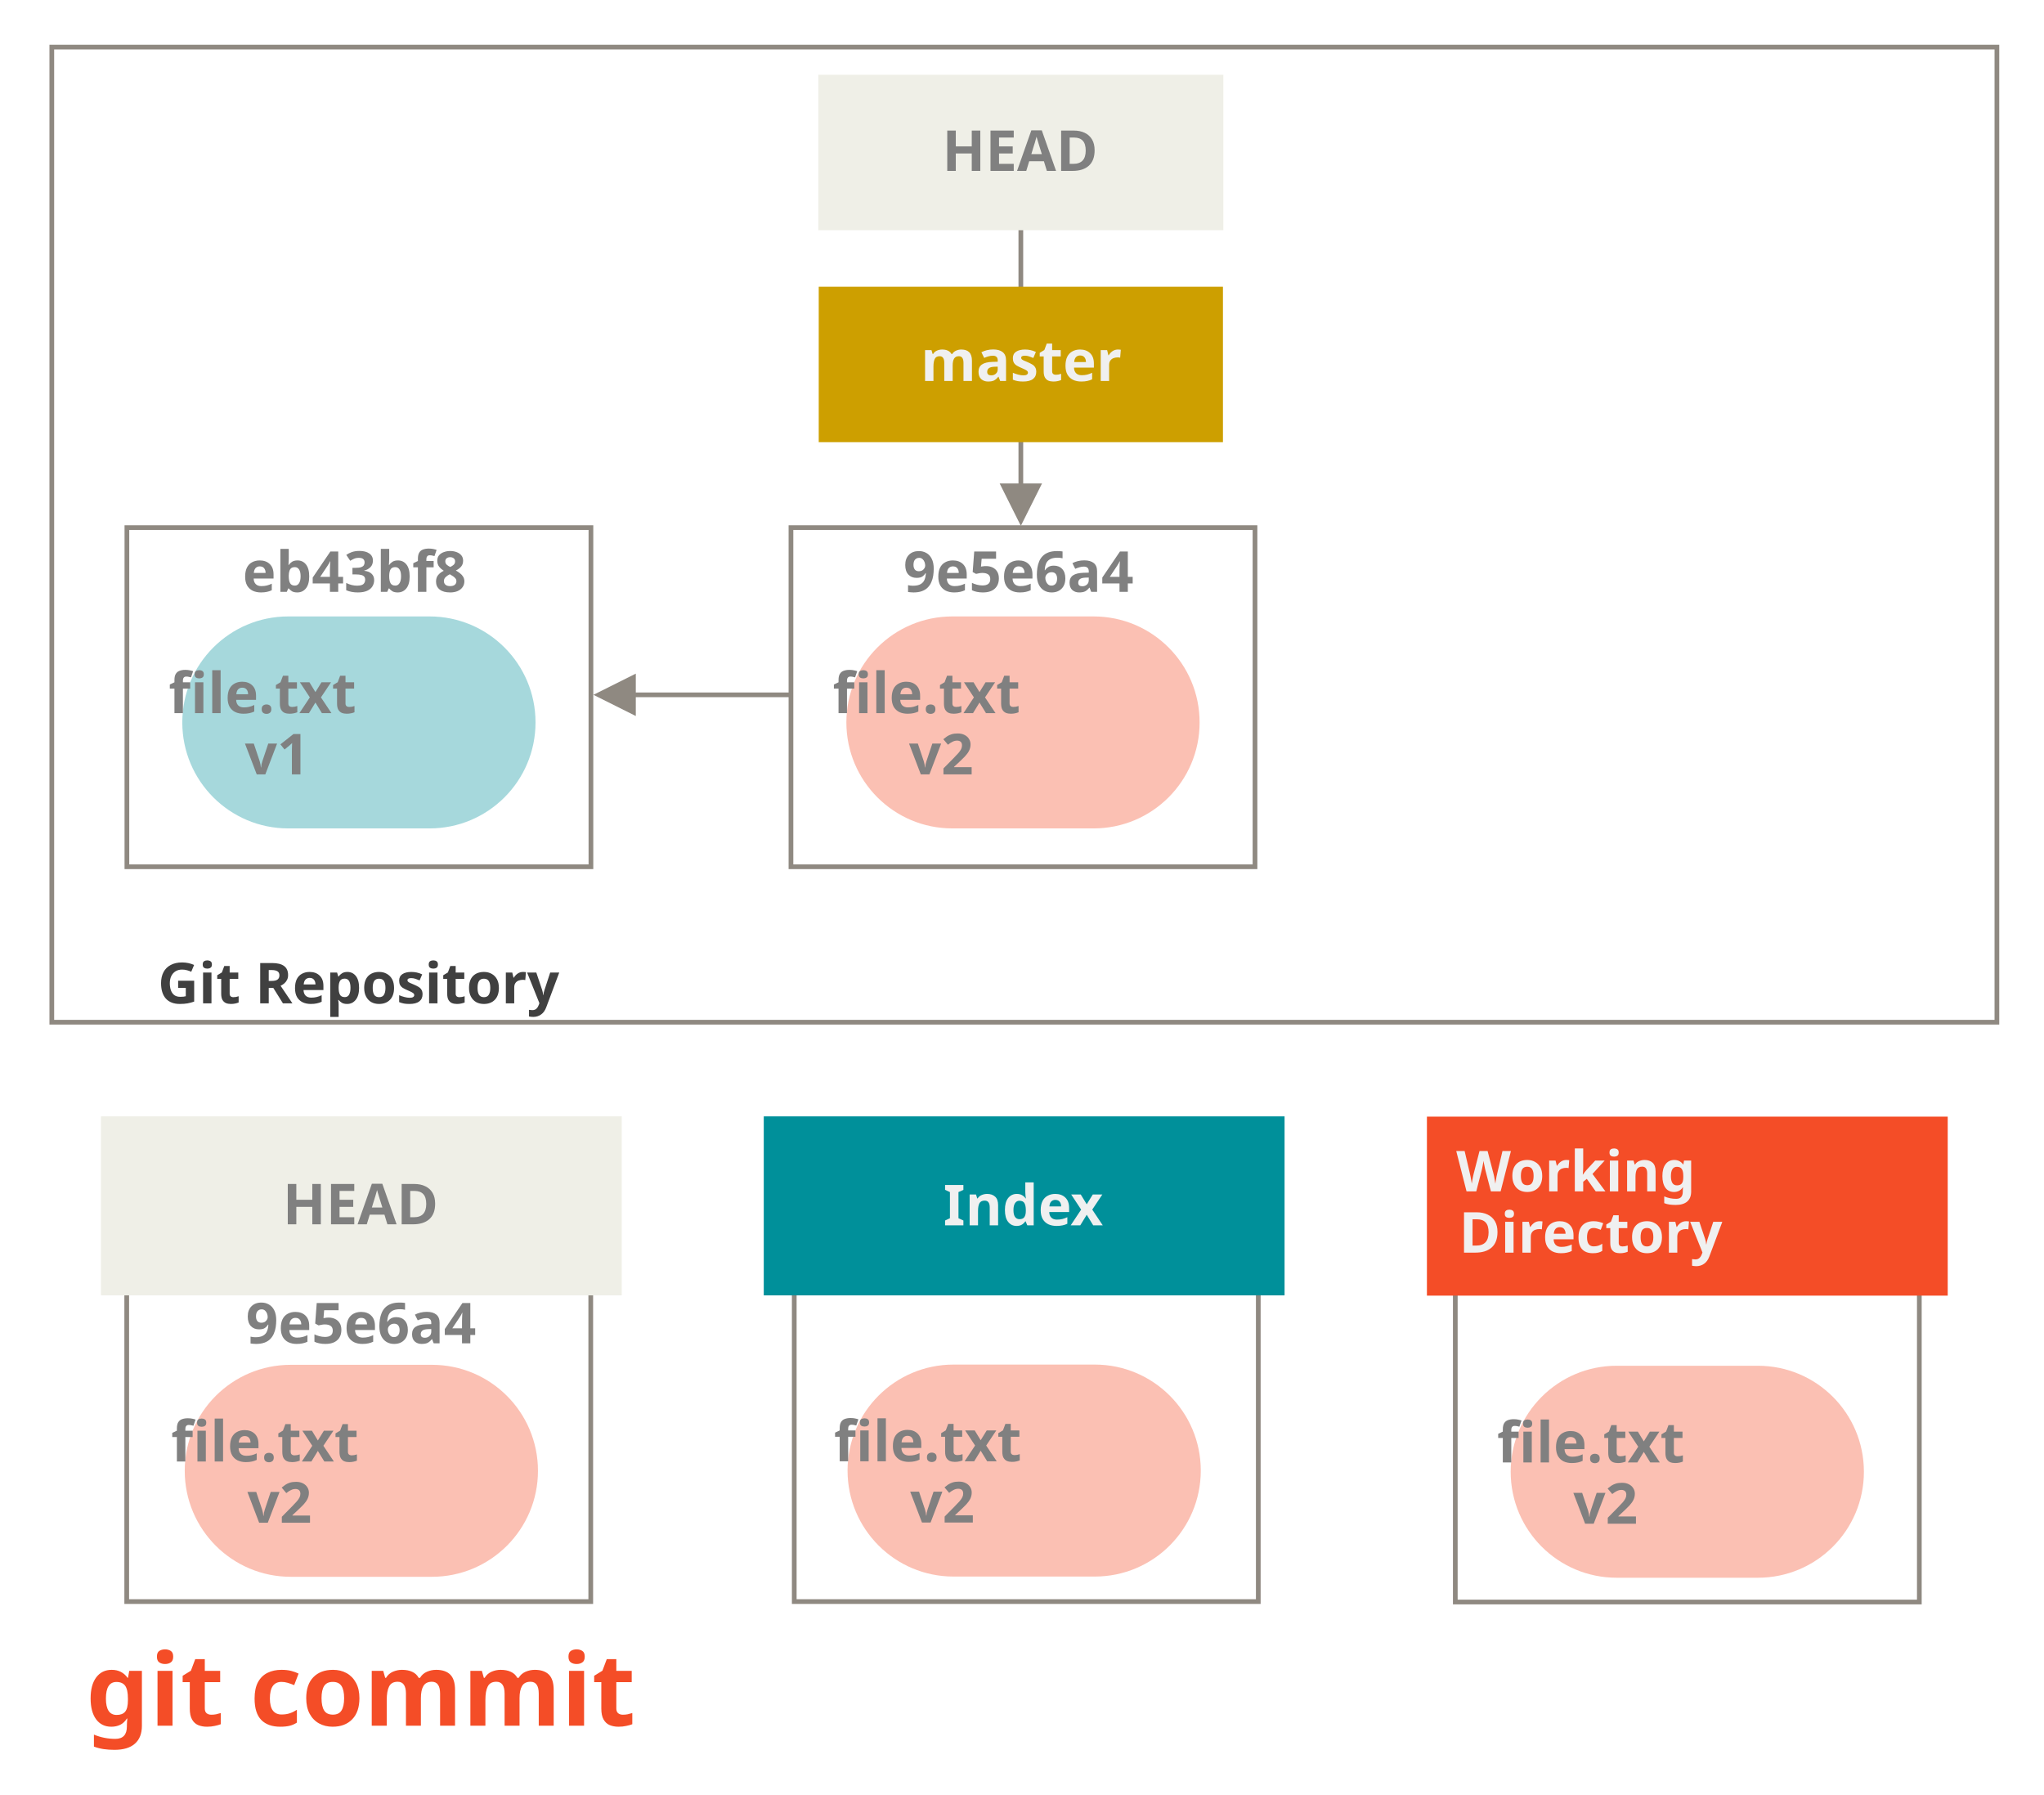
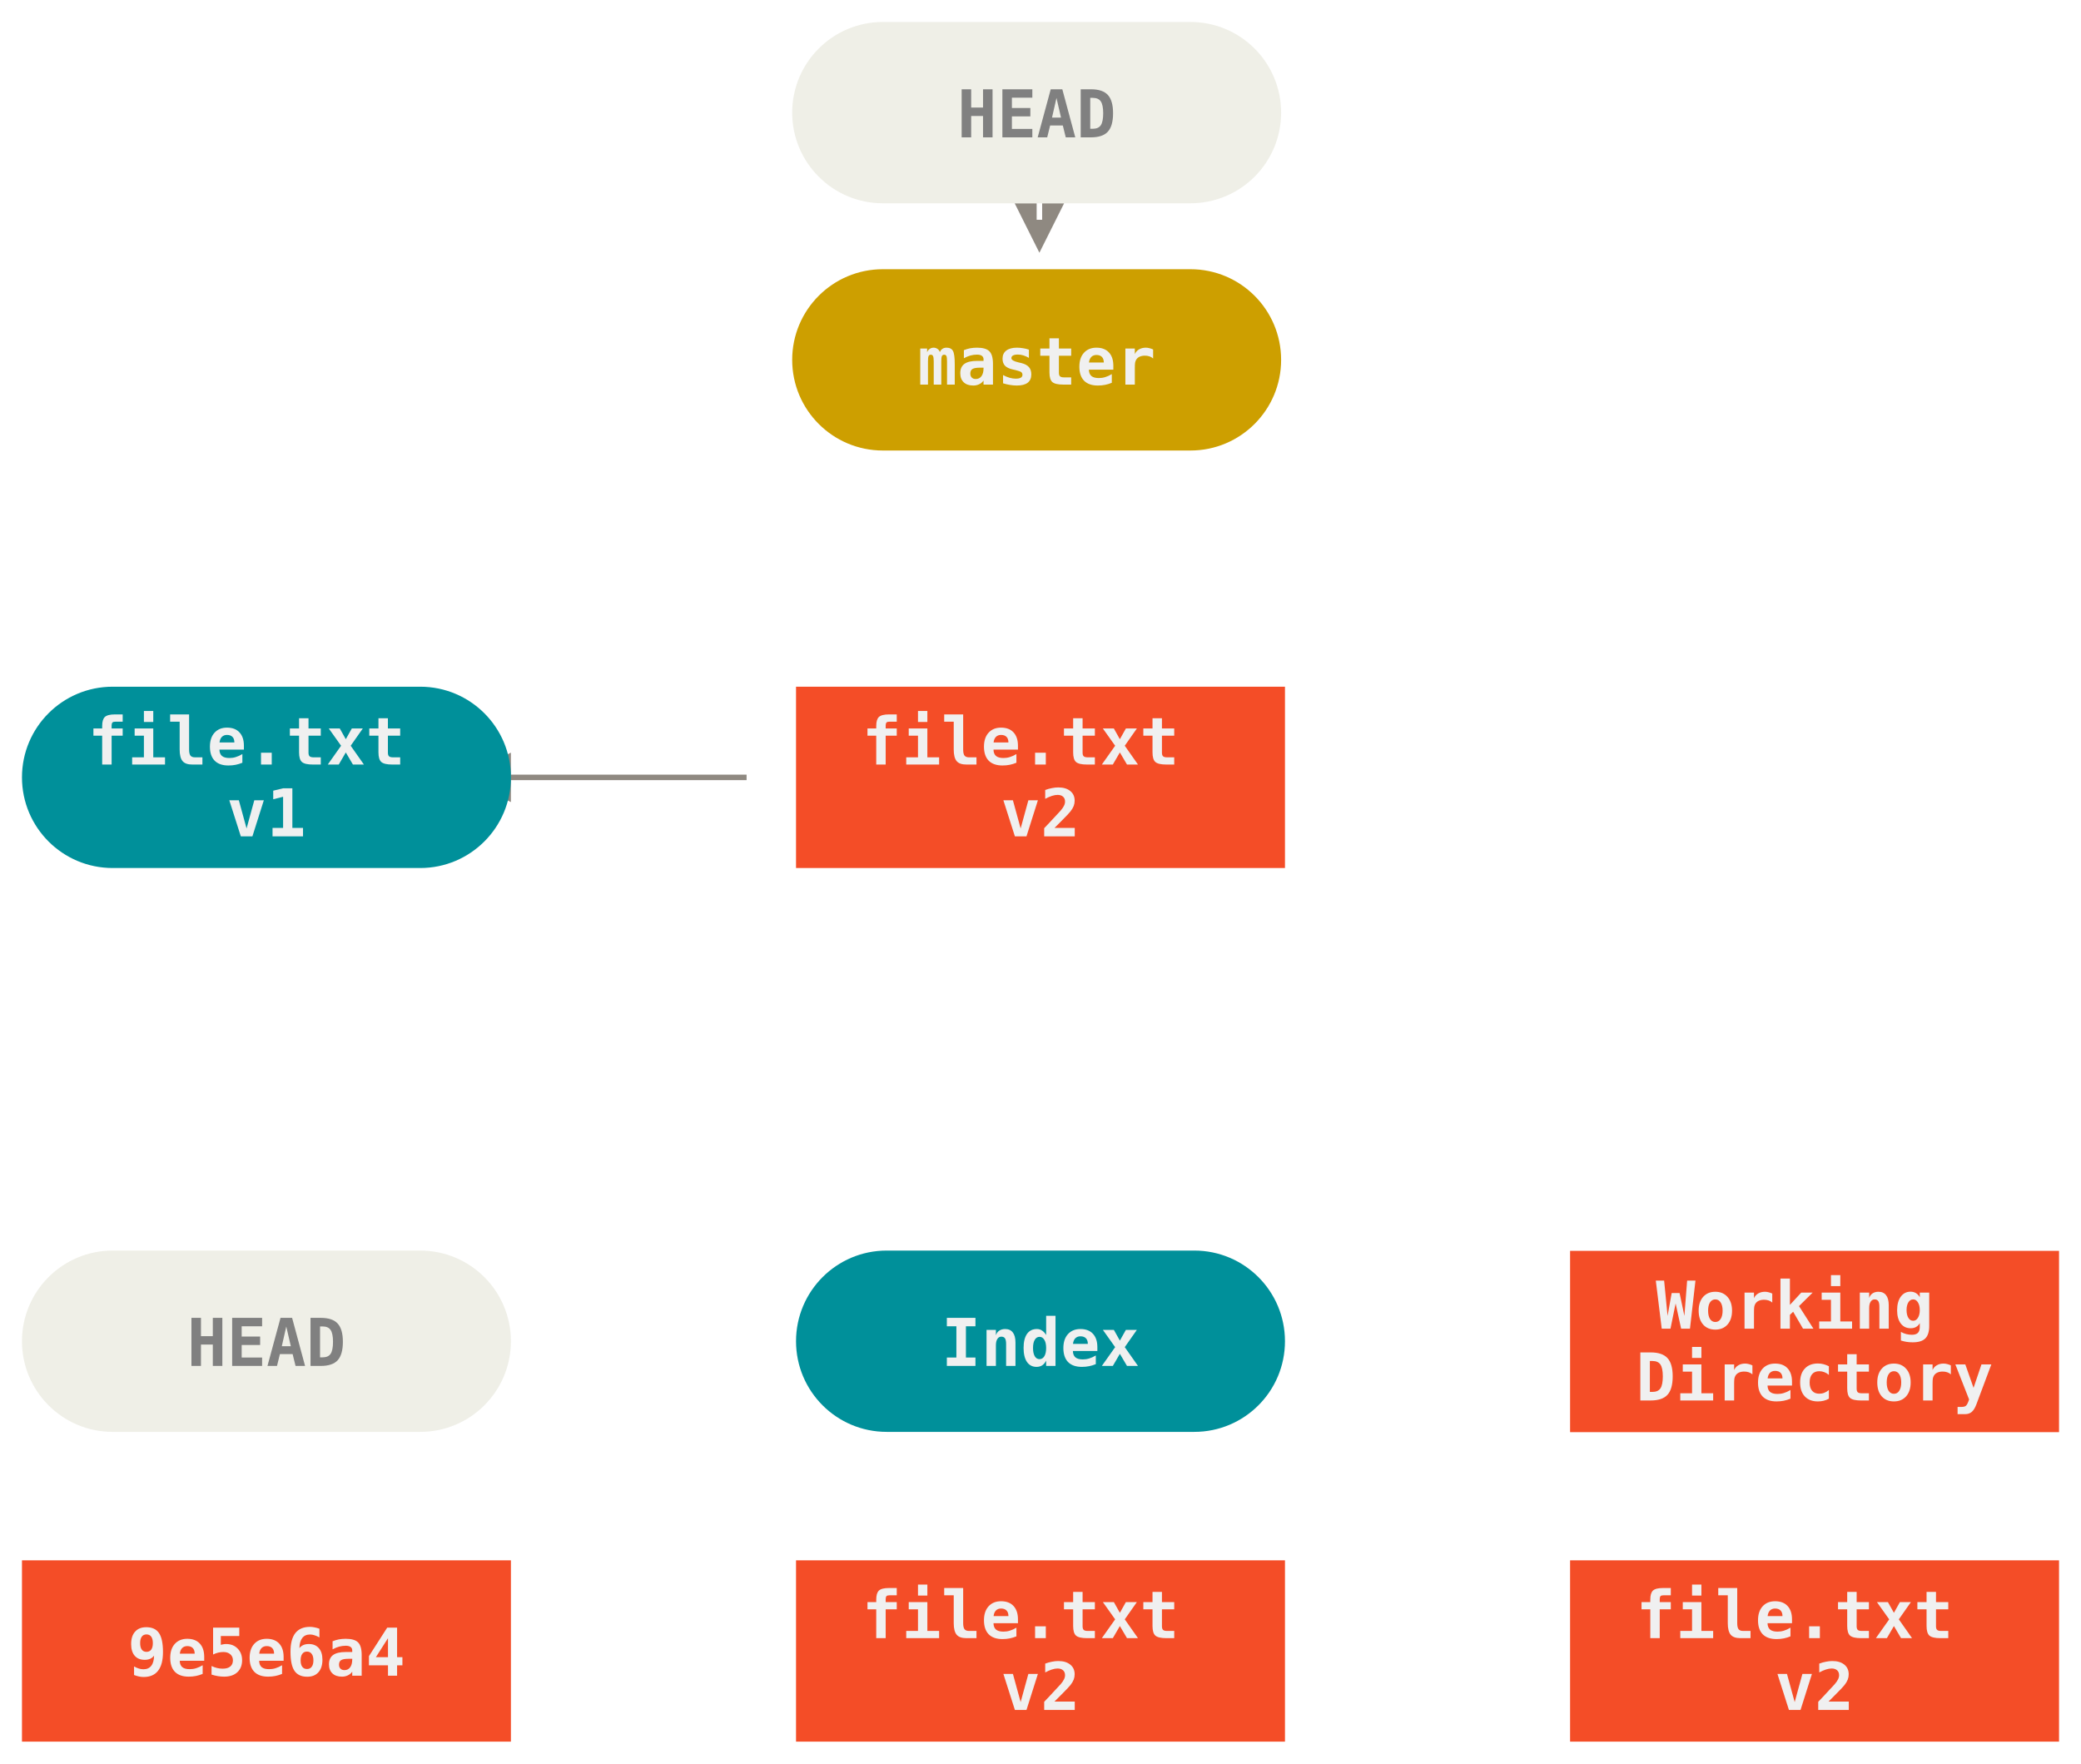
- <svg xmlns="http://www.w3.org/2000/svg" id="svg1344" version="1.1" viewBox="0 0 434 381">
-   <g id="07---Reset-6" fill="none" fill-rule="evenodd">
-     <rect id="Rectangle-7" x="11" y="10" width="413" height="207" stroke="#8F8981" stroke-linecap="square" />
-     <text id="Git-Repository" transform="translate(-130.38)" font-size="12px" font-weight="700" style="fill:#404040;font-family:'Source Code Pro';font-size:12px;font-weight:700;text-anchor:middle">
-       <tspan id="tspan1279" x="206.5" y="213" style="fill:#404040">Git Repository</tspan>
+ <svg xmlns="http://www.w3.org/2000/svg" version="1.1" width="757.6" height="642" viewBox="0 0 378.8 321">
+   <path d="m188.7 37v3h1v-3h4l-4.5 9-4.5-9z" fill="#8f8981" />
+   <path d="m93 140.99h42.9v1h-42.9v4l-9-4.5 9-4.5z" fill="#8f8981" />
+   <g>
+     <rect x="285.8" y="284" width="89" height="33" fill="#f44d27" />
+     <text font-size="12px" font-weight="700" font-family="'JetBrains Mono', 'Source Code Pro', monospace" text-anchor="middle">
+       <tspan x="330.3" y="298.165" fill="#f0f0f0">file.txt</tspan>
+       <tspan x="330.3" dy="13.07" fill="#f0f0f0">v2</tspan>
    </text>
-     <text id="git-commit" transform="translate(-129.89)" font-size="12px" font-weight="700" style="fill:#f44d27;font-family:'Source Code Pro';font-feature-settings:normal;font-size:21.333px;font-variant-caps:normal;font-variant-ligatures:normal;font-variant-numeric:normal;font-weight:600;text-align:center;text-anchor:middle">
-       <tspan id="tspan1307" x="206.5" y="366.34" style="fill:#f44d27;font-family:'Source Code Pro';font-feature-settings:normal;font-size:21.333px;font-variant-caps:normal;font-variant-ligatures:normal;font-variant-numeric:normal;font-weight:600;text-align:center;text-anchor:middle">git commit</tspan>
+   </g>
+   <g>
+     <rect x="285.8" y="227.67" width="89" height="33" fill="#f44d27" />
+     <text font-size="12px" font-weight="700" font-family="'JetBrains Mono', 'Source Code Pro', monospace" text-anchor="middle">
+       <tspan x="330.3" y="241.835" fill="#f0f0f0">Working</tspan>
+       <tspan x="330.3" dy="13.07" fill="#f0f0f0">Directory</tspan>
    </text>
-     <g id="g6408">
-       <g id="g6310">
-         <g id="g20484" transform="translate(320.76 289.93)">
-           <rect id="Rectangle-1-8" width="75" height="45" rx="22.5" ry="22.5" style="fill-opacity:.349;fill:#f44d27" />
-           <text id="text20476" transform="translate(-431.19,-217.97)" x="468.5" y="238.5" style="fill:gray;font-family:'Source Code Pro';font-feature-settings:normal;font-size:12px;font-variant-caps:normal;font-variant-ligatures:normal;font-variant-numeric:normal;font-weight:bold;letter-spacing:0px;line-height:13px;text-align:center;text-anchor:middle;word-spacing:0px" xml:space="preserve">
-             <tspan id="tspan20474" x="468.5" y="238.5">file.txt</tspan>
-             <tspan id="tspan20478" x="468.5" y="251.5">v2</tspan>
-           </text>
-         </g>
-         <g id="g1003" transform="translate(-.036442 -.0065258)">
-           <rect id="Rectangle-6-5" transform="translate(302.09,237.09)" x="6.948" y="1" width="98.528" height="102" style="fill:none;stroke-linecap:square;stroke:#8f8981" />
-           <g id="g20472" transform="translate(-73.867,6.8598)">
-             <g id="ref-(2-line)-6" transform="translate(376.88,230.19)">
-               <rect id="Rectangle-2-2" width="110.58" height="38" style="fill:#f44d27" />
-             </g>
-             <text id="text20453" transform="translate(-56.635,117.41)" x="488.553" y="128.651" style="fill:#f0f0f0;font-family:'Source Code Pro';font-feature-settings:normal;font-size:12px;font-variant-caps:normal;font-variant-ligatures:normal;font-variant-numeric:normal;font-weight:bold;letter-spacing:0px;line-height:10px;text-align:center;text-anchor:middle;word-spacing:0px" xml:space="preserve">
-               <tspan id="tspan20451" x="488.553" y="128.651" style="fill:#f0f0f0;line-height:13px">Working</tspan>
-               <tspan id="tspan20455" x="488.553" y="141.651" style="fill:#f0f0f0;line-height:13px">Directory</tspan>
-             </text>
-           </g>
-         </g>
-       </g>
-       <g id="g6295">
-         <g id="Rectangle-5-+-symref-(2-line)-9" transform="translate(161.96 236.99)">
-           <rect id="Rectangle-5-4" x="6.682" y="1" width="98.528" height="102" style="stroke-linecap:square;stroke:#8f8981" />
-           <g id="symref-(2-line)-1" transform="translate(.20995)">
-             <rect id="rect23187" width="110.58" height="38" style="fill:#00909a" />
-             <text id="text23191" transform="translate(-.21834 2.134)" font-size="12px" font-weight="700" style="fill:#979797;font-family:'Source Code Pro';font-size:12px;font-weight:700;text-anchor:middle">
-               <tspan id="tspan23189" x="55.29" y="21" style="fill:#f0f0f0">Index</tspan>
-             </text>
-           </g>
-         </g>
-         <g id="g20484-3" transform="translate(179.96 289.68)">
-           <rect id="Rectangle-1-8-6" width="75" height="45" rx="22.5" ry="22.5" style="fill-opacity:.349;fill:#f44d27" />
-           <text id="text20476-0" transform="translate(-431.19,-217.97)" x="468.5" y="238.5" style="fill:gray;font-family:'Source Code Pro';font-feature-settings:normal;font-size:12px;font-variant-caps:normal;font-variant-ligatures:normal;font-variant-numeric:normal;font-weight:bold;letter-spacing:0px;line-height:13px;text-align:center;text-anchor:middle;word-spacing:0px" xml:space="preserve">
-             <tspan id="tspan20474-0" x="468.5" y="238.5">file.txt</tspan>
-             <tspan id="tspan20478-1" x="468.5" y="251.5">v2</tspan>
-           </text>
-         </g>
-       </g>
-       <g id="g6282">
-         <text id="9e5e6a4" transform="translate(-129.84)" font-size="12px" font-weight="700" style="fill:gray;font-family:'Source Code Pro';font-size:12px;font-weight:700;text-anchor:middle">
-           <tspan id="tspan1310" x="206.5" y="285.17" style="fill:gray">9e5e6a4</tspan>
-         </text>
-         <g id="Rectangle-4-+-other-(2-line)-8" transform="translate(20.964 236.99)">
-           <rect id="Rectangle-4-9" x="5.943" y="1" width="98.528" height="102" style="stroke-linecap:square;stroke:#8f8981" />
-           <g id="other-(2-line)-2">
-             <g id="g23201" transform="translate(.47163)">
-               <rect id="rect23196" width="110.58" height="38" style="fill:#efefe7" />
-               <text id="master-4-5" transform="translate(-.17034 .88075)" font-size="12px" font-weight="700" style="fill:#979797;font-family:'Source Code Pro';font-size:12px;font-weight:700;text-anchor:middle">
-                 <tspan id="tspan23198" x="55.29" y="22.031" style="fill:gray">HEAD</tspan>
-               </text>
-             </g>
-           </g>
-         </g>
-         <g id="g20484-3-5" transform="translate(39.225 289.73)">
-           <rect id="Rectangle-1-8-6-9" width="75" height="45" rx="22.5" ry="22.5" style="fill-opacity:.349;fill:#f44d27" />
-           <text id="text20476-0-5" transform="translate(-431.19,-217.97)" x="468.5" y="238.5" style="fill:gray;font-family:'Source Code Pro';font-feature-settings:normal;font-size:12px;font-variant-caps:normal;font-variant-ligatures:normal;font-variant-numeric:normal;font-weight:bold;letter-spacing:0px;line-height:13px;text-align:center;text-anchor:middle;word-spacing:0px" xml:space="preserve">
-             <tspan id="tspan20474-0-6" x="468.5" y="238.5">file.txt</tspan>
-             <tspan id="tspan20478-1-3" x="468.5" y="251.5">v2</tspan>
-           </text>
-         </g>
-       </g>
-     </g>
-     <g id="g6365">
-       <path id="Line-2" d="m135 147h33v1h-33v4l-9-4.5 9-4.5v4z" fill="#8F8981" fill-rule="nonzero" />
-       <g id="g6321">
-         <g id="Rectangle-8-+-brown-4-+-eb43bf8-2" transform="translate(26 112)">
-           <rect id="Rectangle-8" x=".943" width="98.528" height="72" stroke="#8F8981" stroke-linecap="square" />
-           <text id="eb43bf8-2" fill="#979797" font-family="Source Code Pro" font-size="12px" font-weight="700" text-anchor="middle" style="fill:gray">
-             <tspan id="tspan1323" x="49.264" y="13.642" fill="#f0f0f0" style="fill:gray">eb43bf8</tspan>
-           </text>
-         </g>
-         <g id="g20484-4-0" transform="translate(38.707 130.86)">
-           <rect id="Rectangle-1-8-2-9" width="75" height="45" rx="22.5" ry="22.5" style="fill-opacity:.35;fill:#00909a" />
-           <text id="text20476-5-7" transform="translate(-431.19,-217.97)" x="468.5" y="238.5" style="fill:gray;font-family:'Source Code Pro';font-feature-settings:normal;font-size:12px;font-variant-caps:normal;font-variant-ligatures:normal;font-variant-numeric:normal;font-weight:bold;letter-spacing:0px;line-height:13px;text-align:center;text-anchor:middle;word-spacing:0px" xml:space="preserve">
-             <tspan id="tspan20474-8-2" x="468.5" y="238.5">file.txt</tspan>
-             <tspan id="tspan20478-7-7" x="468.5" y="251.5">v1</tspan>
-           </text>
-         </g>
-       </g>
-       <g id="g6332">
-         <g id="brown-5-+-Rectangle-9-+-9e5e6a4" transform="translate(167 112)">
-           <rect id="Rectangle-9" x=".943" width="98.528" height="72" stroke="#8F8981" stroke-linecap="square" />
-           <text id="text1339" fill="#979797" font-family="Source Code Pro" font-size="12px" font-weight="700" text-anchor="middle" style="fill:gray">
-             <tspan id="tspan1337" x="49.264" y="13.642" fill="#f0f0f0" style="fill:gray">9e5e6a4</tspan>
-           </text>
-         </g>
-         <g id="g20484-3-6" transform="translate(179.71 130.86)">
-           <rect id="Rectangle-1-8-6-2" width="75" height="45" rx="22.5" ry="22.5" style="fill-opacity:.349;fill:#f44d27" />
-           <text id="text20476-0-8" transform="translate(-431.19,-217.97)" x="468.5" y="238.5" style="fill:gray;font-family:'Source Code Pro';font-feature-settings:normal;font-size:12px;font-variant-caps:normal;font-variant-ligatures:normal;font-variant-numeric:normal;font-weight:bold;letter-spacing:0px;line-height:13px;text-align:center;text-anchor:middle;word-spacing:0px" xml:space="preserve">
-             <tspan id="tspan20474-0-9" x="468.5" y="238.5">file.txt</tspan>
-             <tspan id="tspan20478-1-7" x="468.5" y="251.5">v2</tspan>
-           </text>
-         </g>
-       </g>
-     </g>
  </g>
-   <g id="Line-+-symref-+-goldref-1" transform="translate(173.84 15.869)" style="fill-rule:evenodd;fill:none">
-     <path id="Line-7" transform="translate(-.5865 -.3)" d="m43 87.058v-67.116h1v67.116h4l-4.5 9-4.5-9z" style="fill-rule:nonzero;fill:#8f8981" />
-     <g id="other-0" transform="translate(-.0865)">
-       <rect id="rect21609" width="86" height="33" style="fill-rule:evenodd;fill:#efefe7" />
-       <text id="text21613" transform="translate(-.17034 -.588)" font-size="12px" font-weight="700" style="fill:#979797;font-family:'Source Code Pro';font-size:12px;font-weight:700;text-anchor:middle">
-         <tspan id="tspan21611" x="43" y="21" style="fill:gray">HEAD</tspan>
-       </text>
-     </g>
-     <g id="goldref-9" transform="translate(0,45)">
-       <rect id="Rectangle-3-9" transform="scale(.79469 1)" width="108" height="33" style="fill-rule:evenodd;fill:#cd9f00" />
-       <text id="master-2-7" transform="translate(-10.987)" font-size="12px" font-weight="700" style="fill:#979797;font-family:'Source Code Pro';font-size:12px;font-weight:700;text-anchor:middle">
-         <tspan id="tspan21617" x="54" y="20" style="fill:#f0f0f0">master</tspan>
-       </text>
-     </g>
+   <g>
+     <rect x="144.9" y="227.62" width="89" height="33" rx="16.5" ry="16.5" fill="#00909a" />
+     <text font-size="12px" font-weight="700" font-family="'JetBrains Mono', 'Source Code Pro', monospace" text-anchor="middle">
+       <tspan x="189.4" y="248.62" fill="#f0f0f0">Index</tspan>
+     </text>
+   </g>
+   <g>
+     <rect x="144.9" y="284" width="89" height="33" fill="#f44d27" />
+     <text font-size="12px" font-weight="700" font-family="'JetBrains Mono', 'Source Code Pro', monospace" text-anchor="middle">
+       <tspan x="189.4" y="298.165" fill="#f0f0f0">file.txt</tspan>
+       <tspan x="189.4" dy="13.07" fill="#f0f0f0">v2</tspan>
+     </text>
+   </g>
+   <g>
+     <rect x="4" y="227.62" width="89" height="33" rx="16.5" ry="16.5" fill="#efefe7" />
+     <text font-size="12px" font-weight="700" font-family="'JetBrains Mono', 'Source Code Pro', monospace" text-anchor="middle">
+       <tspan x="48.5" y="248.62" fill="gray">HEAD</tspan>
+     </text>
+   </g>
+   <g>
+     <rect x="4" y="284" width="89" height="33" fill="#f44d27" />
+     <text font-size="12px" font-weight="700" font-family="'JetBrains Mono', 'Source Code Pro', monospace" text-anchor="middle">
+       <tspan x="48.5" y="305" fill="#f0f0f0">9e5e6a4</tspan>
+     </text>
+   </g>
+   <g>
+     <rect x="4" y="124.99" width="89" height="33" rx="16.5" ry="16.5" fill="#00909a" />
+     <text font-size="12px" font-weight="700" font-family="'JetBrains Mono', 'Source Code Pro', monospace" text-anchor="middle">
+       <tspan x="48.5" y="139.155" fill="#f0f0f0">file.txt</tspan>
+       <tspan x="48.5" dy="13.07" fill="#f0f0f0">v1</tspan>
+     </text>
+   </g>
+   <g>
+     <rect x="144.9" y="124.99" width="89" height="33" fill="#f44d27" />
+     <text font-size="12px" font-weight="700" font-family="'JetBrains Mono', 'Source Code Pro', monospace" text-anchor="middle">
+       <tspan x="189.4" y="139.155" fill="#f0f0f0">file.txt</tspan>
+       <tspan x="189.4" dy="13.07" fill="#f0f0f0">v2</tspan>
+     </text>
+   </g>
+   <g>
+     <rect x="144.2" y="4" width="89" height="33" rx="16.5" ry="16.5" fill="#efefe7" />
+     <text font-size="12px" font-weight="700" font-family="'JetBrains Mono', 'Source Code Pro', monospace" text-anchor="middle">
+       <tspan x="188.7" y="25" fill="gray">HEAD</tspan>
+     </text>
+   </g>
+   <g>
+     <rect x="144.2" y="49" width="89" height="33" rx="16.5" ry="16.5" fill="#cd9f00" />
+     <text font-size="12px" font-weight="700" font-family="'JetBrains Mono', 'Source Code Pro', monospace" text-anchor="middle">
+       <tspan x="188.7" y="70" fill="#f0f0f0">master</tspan>
+     </text>
  </g>
</svg>
